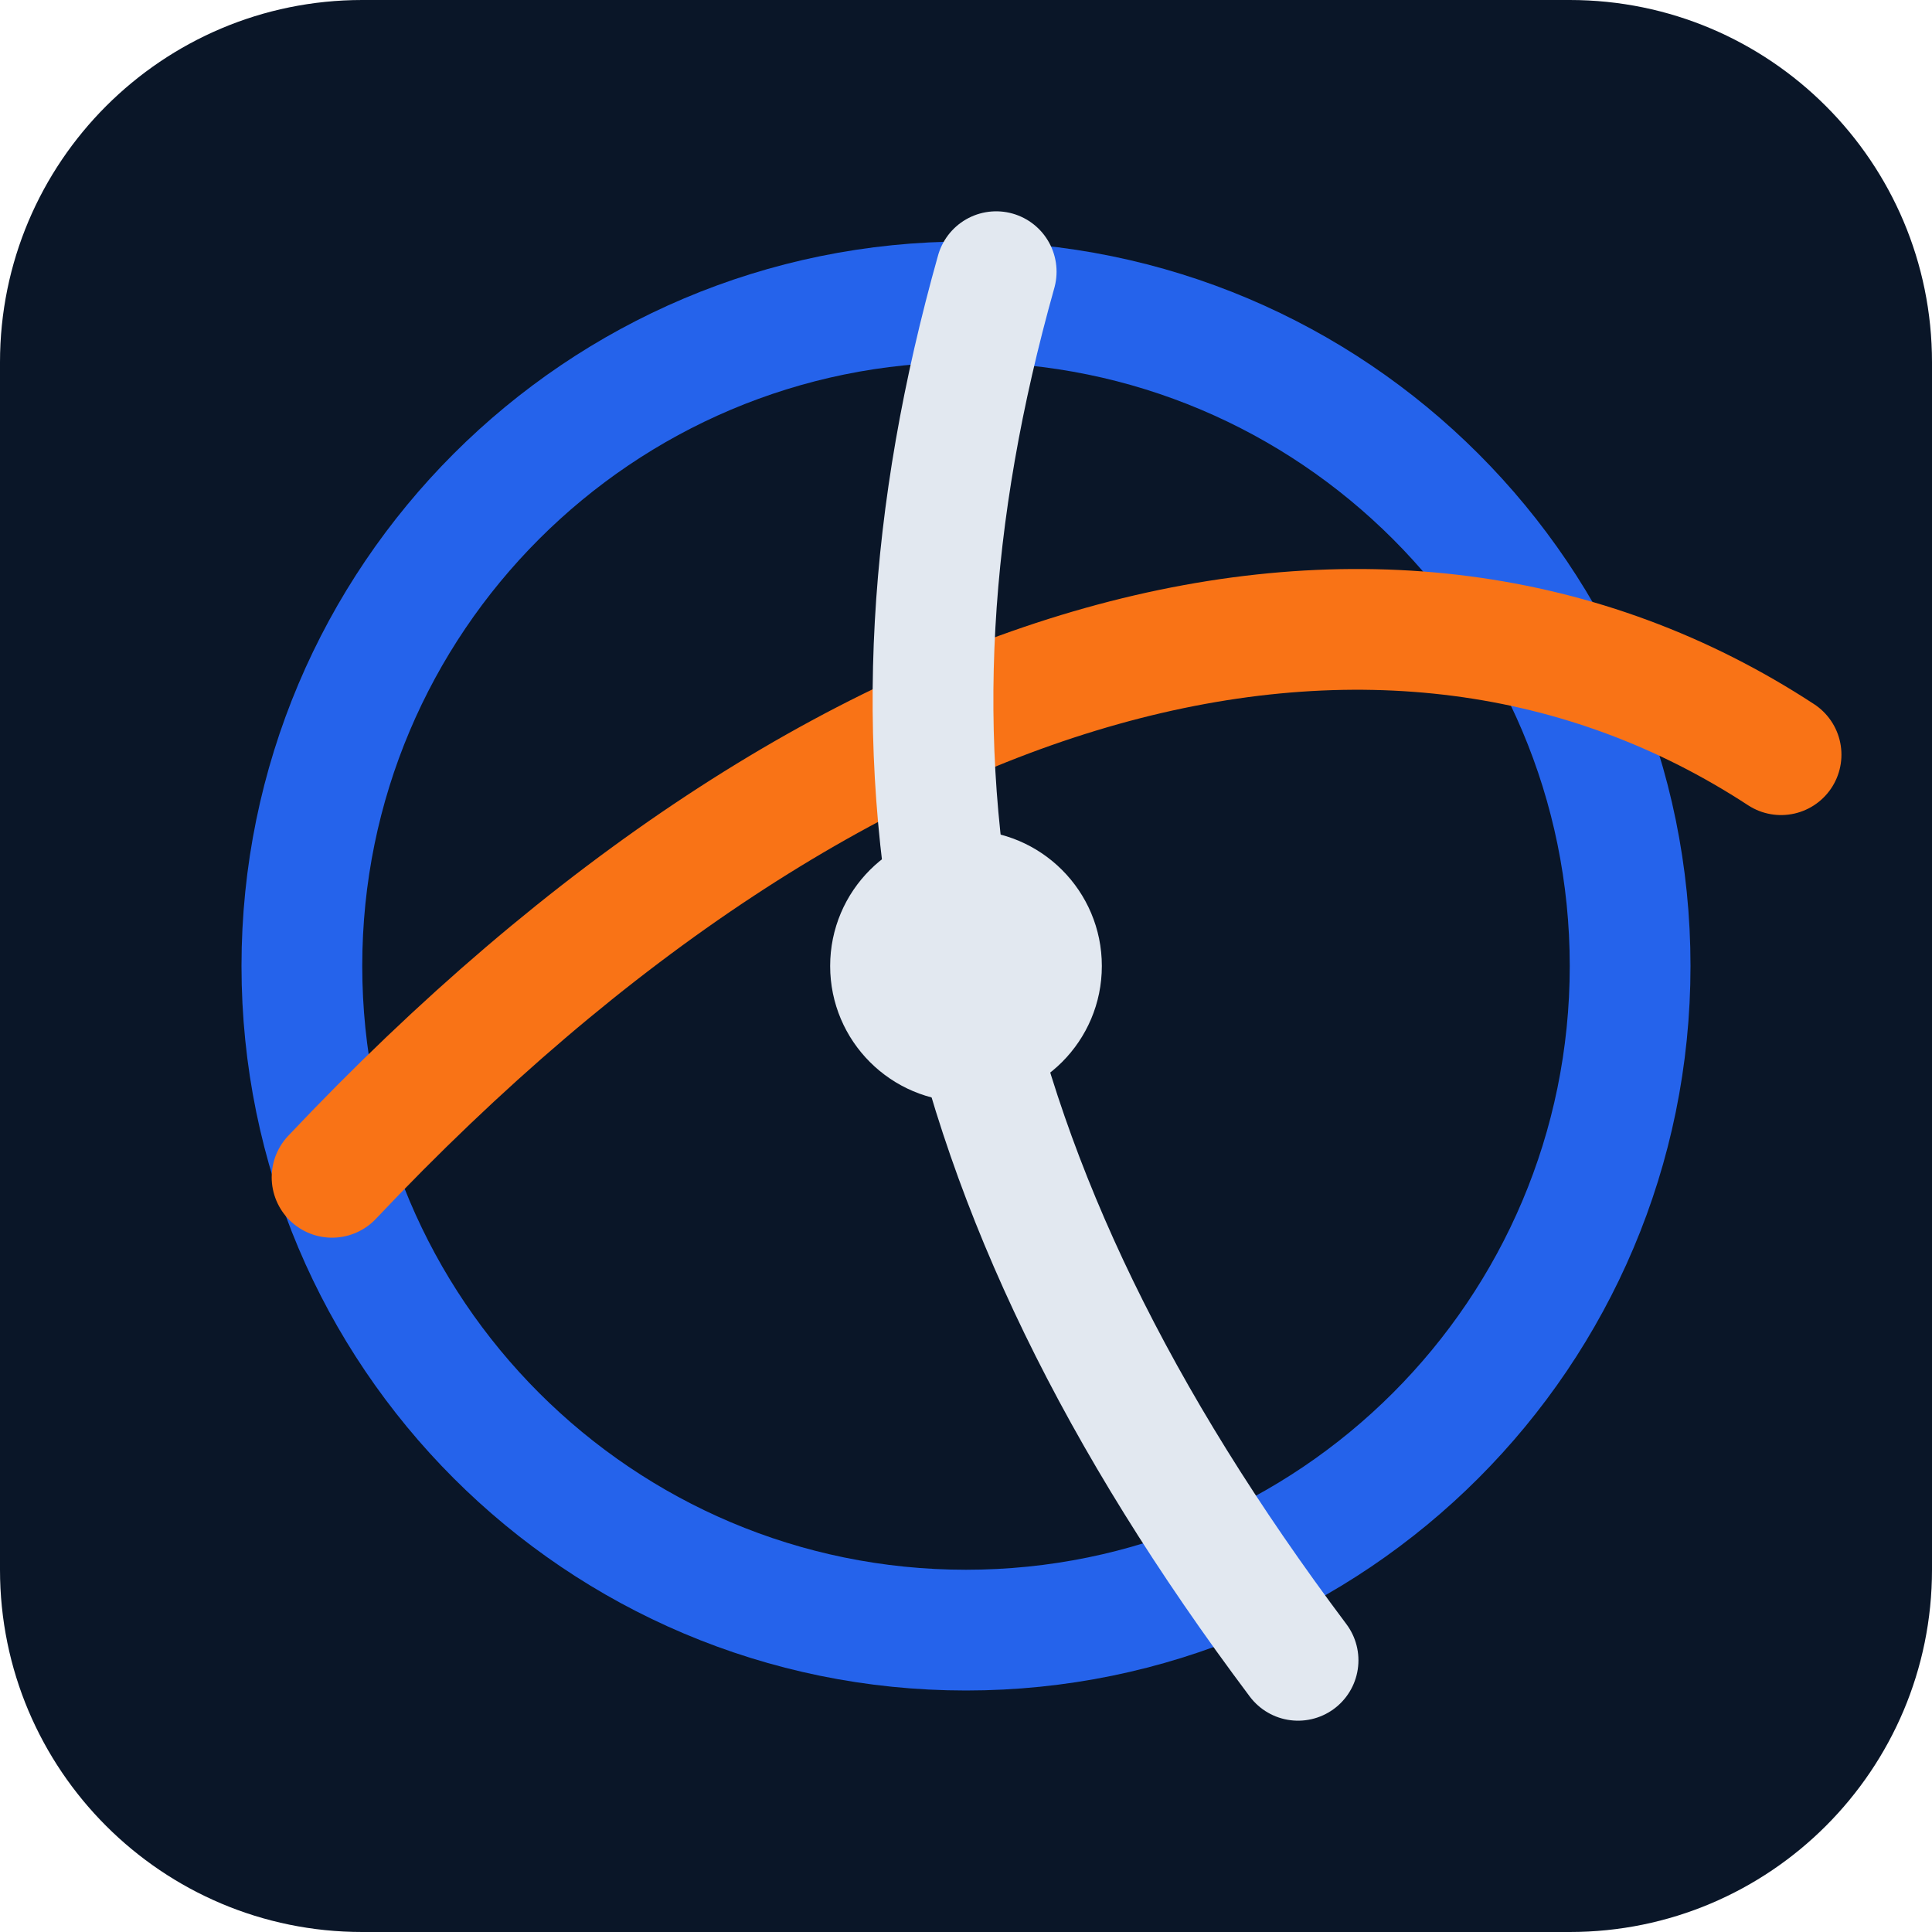
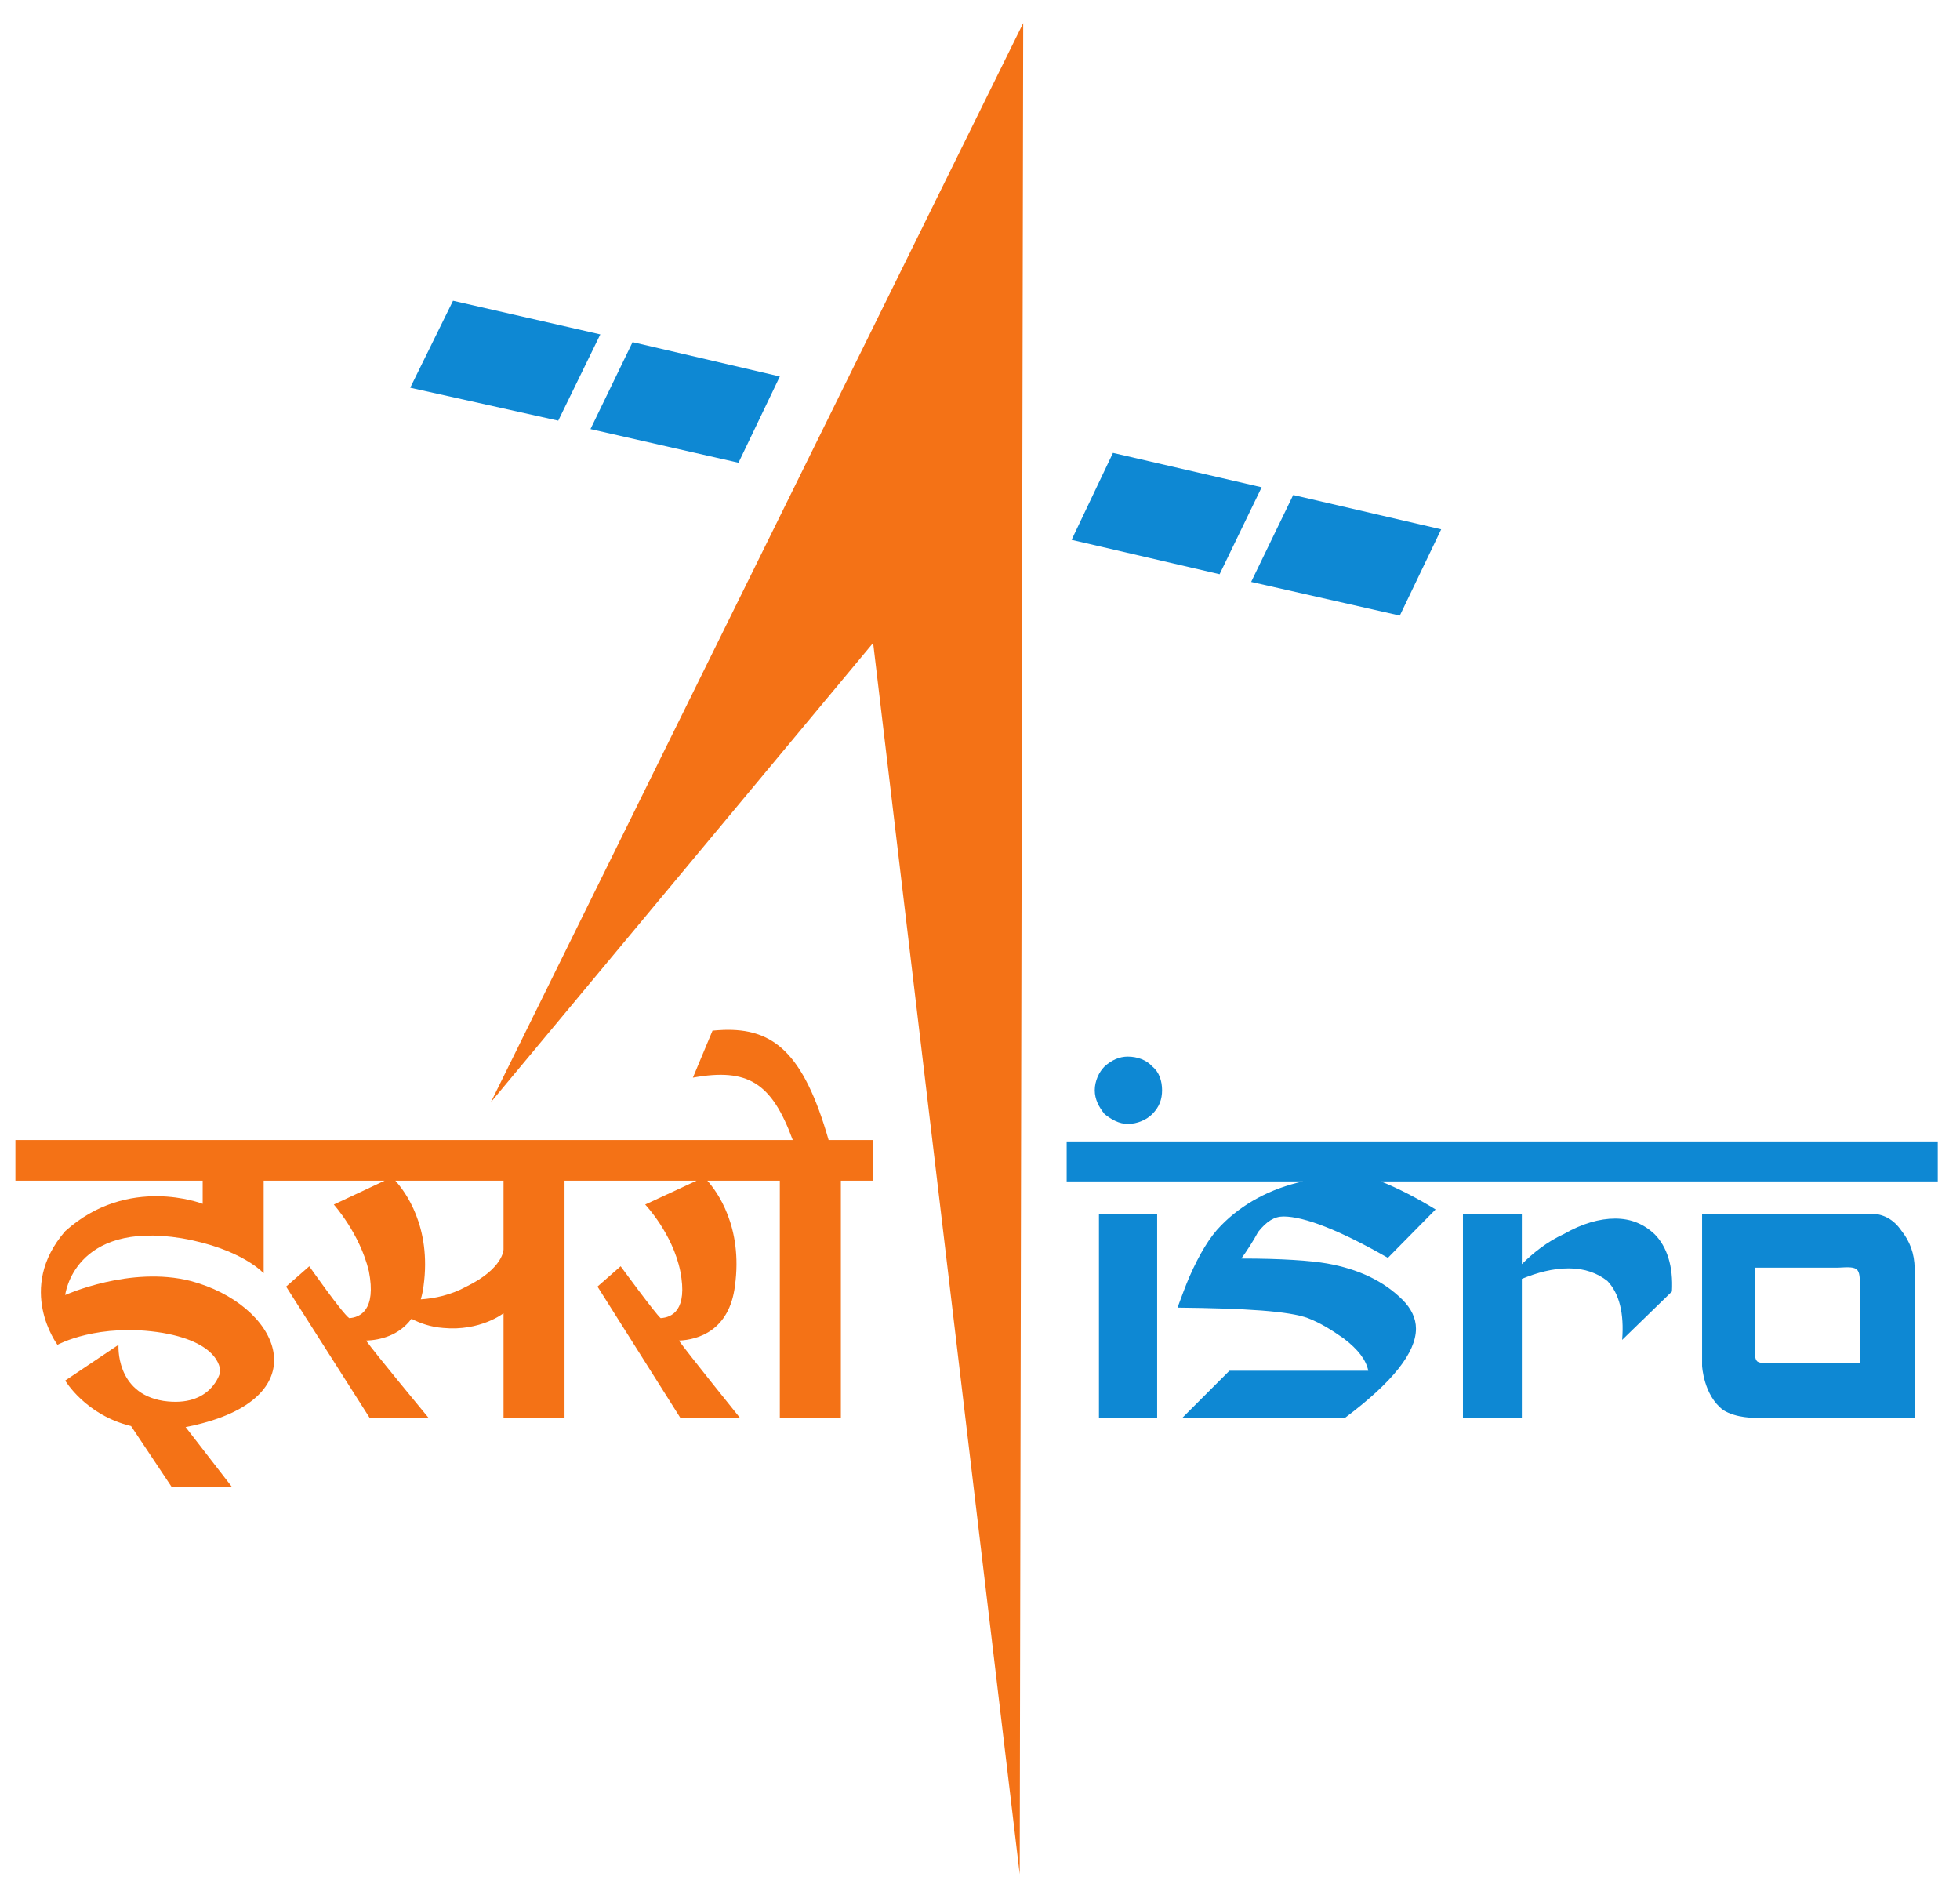
- <svg xmlns="http://www.w3.org/2000/svg" viewBox="0 0 128 128" role="img" aria-label="ISRO logo">
-   <rect width="128" height="128" rx="24" fill="#0a1628" />
-   <circle cx="64" cy="64" r="44" fill="none" stroke="#2563eb" stroke-width="8" />
-   <path d="M22 78c34-36 70-45 96-28" fill="none" stroke="#f97316" stroke-width="8" stroke-linecap="round" />
-   <path d="M66 18c-9 32-4 60 20 92" fill="none" stroke="#e2e8f0" stroke-width="8" stroke-linecap="round" />
-   <circle cx="64" cy="64" r="9" fill="#e2e8f0" />
+ <svg xmlns="http://www.w3.org/2000/svg" xml:space="preserve" height="290" width="300" version="1.1" id="svg2">
+   <defs id="defs6" />
+   <g transform="matrix(0,1.25,1.25,0,-360.371,-167.036)" id="g12">
+     <path id="path76" transform="matrix(0,0.8,0.8,0,133.6288,288.2968)" d="M 69.34,46.031 62.791,59.34 85.445,64.383 91.885,51.182 69.34,46.031 Z m 27.482,6.334 -6.443,13.307 22.656,5.15 6.326,-13.203 -22.539,-5.254 z m 73.529,16.953 -6.332,13.307 22.654,5.26 6.438,-13.307 -22.76,-5.26 z m 27.59,6.443 -6.439,13.303 22.756,5.154 6.332,-13.203 -22.648,-5.254 z" style="fill:#0e88d3;fill-opacity:1;fill-rule:evenodd;stroke:none" />
+     <path id="path84" transform="matrix(0,0.8,0.8,0,133.6288,288.2968)" d="m 172.609,161.719 c -1.289,0 -2.468,0.538 -3.541,1.506 -0.863,0.857 -1.504,2.251 -1.504,3.645 0,1.399 0.641,2.577 1.504,3.65 1.073,0.857 2.252,1.504 3.541,1.504 1.504,0 2.898,-0.647 3.756,-1.504 1.073,-1.073 1.504,-2.251 1.504,-3.65 0,-1.394 -0.431,-2.787 -1.504,-3.645 -0.857,-0.968 -2.252,-1.506 -3.756,-1.506 z m -9.342,12.988 0,6.117 14.602,0 2.682,0 18.895,0 c -4.939,1.073 -9.336,3.434 -12.561,6.758 -1.715,1.72 -3.326,4.403 -4.83,7.838 -0.647,1.499 -1.183,3.004 -1.824,4.719 10.52,0.11 17.069,0.536 19.967,1.609 1.93,0.752 3.651,1.825 5.477,3.113 2.251,1.715 3.433,3.33 3.754,4.939 l -21.254,0 -7.191,7.191 24.906,0 c 7.296,-5.476 10.84,-9.984 10.84,-13.635 0,-1.61 -0.75,-3.108 -2.039,-4.396 -2.898,-2.898 -6.765,-4.725 -11.594,-5.582 -2.467,-0.431 -6.87,-0.752 -13.098,-0.752 0.857,-1.178 1.826,-2.682 2.578,-4.076 1.289,-1.61 2.466,-2.361 3.865,-2.361 3.219,0 8.695,2.145 15.99,6.332 l 7.301,-7.406 c -2.788,-1.715 -5.685,-3.218 -8.373,-4.291 l 10.951,0 37.787,0 36.5,0 0,-6.117 -36.5,0 -37.787,0 -41.76,0 -2.682,0 -14.602,0 z m 4.939,11.051 0,31.234 8.91,0 0,-31.234 -8.91,0 z m 55.713,0 0,31.234 9.016,0 0,-21.252 c 2.362,-0.968 4.723,-1.609 7.195,-1.609 2.467,0 4.403,0.753 5.902,1.932 1.825,1.93 2.577,4.939 2.256,9.016 l 7.621,-7.406 c 0.216,-3.861 -0.751,-6.87 -2.682,-8.801 -1.615,-1.504 -3.545,-2.361 -6.012,-2.361 -2.362,0 -5.045,0.752 -7.838,2.361 -2.577,1.178 -4.723,2.899 -6.443,4.613 l 0,-7.727 -9.016,0 z m 36.604,0 0,23.291 c 0,0 0.216,4.508 3.225,6.76 2.036,1.289 4.934,1.184 4.934,1.184 l 24.369,0 0,-22.861 c 0,-2.257 -0.752,-4.187 -2.041,-5.797 -1.178,-1.715 -2.787,-2.576 -4.723,-2.576 l -25.764,0 z m 21.988,8.211 c 2.33,-0.043 2.166,0.575 2.166,4.238 l 0,10.41 -14.061,0 c 0,0 -1.398,0.111 -1.719,-0.32 -0.426,-0.537 -0.217,-1.179 -0.217,-4.293 l 0,-9.982 12.672,0 c 0.442,-0.026 0.825,-0.046 1.158,-0.053 z" style="fill:#0e88d3;fill-opacity:1;fill-rule:evenodd;stroke:none" />
+     <path id="path96" style="fill:#f47216;fill-opacity:1;fill-rule:evenodd;stroke:none" d="M 268.584,348.406 136.454,413.587 363.112,413.158 212.353,395.211 268.584,348.406" />
+     <path id="path98" transform="matrix(0,0.8,0.8,0,133.6288,288.2968)" d="m 110.666,157.639 c -0.522,0.019 -1.057,0.056 -1.607,0.109 l -3.004,7.191 c 8.471,-1.53 12.088,0.832 15.285,9.551 l -118.98,0 0,6.223 28.662,0 0,3.545 c 0,0 -11.384,-4.508 -21.041,4.182 -7.622,8.8 -1.184,17.391 -1.184,17.391 0,0 6.229,-3.436 16.102,-1.826 9.231,1.61 8.805,6.008 8.805,6.008 0,0 -1.289,5.475 -8.695,4.402 -7.406,-1.183 -6.869,-8.584 -6.869,-8.584 l -8.158,5.471 c 0,0 3.1,5.276 10.08,6.963 l 6.236,9.354 9.232,0 -7.121,-9.201 c 0.806,-0.143 1.638,-0.327 2.502,-0.566 17.926,-4.723 11.593,-18.247 -1.715,-21.787 -9.237,-2.362 -19.215,2.145 -19.215,2.145 0,0 1.284,-11.377 17.816,-8.689 9.231,1.604 12.561,5.365 12.561,5.365 l 0,-14.17 18.504,0 -7.768,3.65 c 0,0 3.971,4.402 5.365,10.193 1.183,6.012 -1.394,7.086 -3.004,7.191 -1.073,-0.747 -6.117,-7.938 -6.117,-7.938 l -3.545,3.109 12.775,20.072 9.016,0 c 0,0 -8.264,-9.983 -9.553,-11.809 2.117,-0.072 5.033,-0.748 6.949,-3.338 1.338,0.697 2.963,1.265 4.859,1.406 C 73.526,203.788 77.072,201 77.072,201 l 0,15.992 9.336,0 0,-36.279 20.205,0 -7.859,3.65 c 0,0 4.186,4.402 5.369,10.193 1.178,6.012 -1.288,7.086 -3.008,7.191 -0.857,-0.747 -6.117,-7.938 -6.117,-7.938 l -3.545,3.109 12.67,20.072 9.121,0 c 0,0 -8.047,-9.983 -9.336,-11.809 2.898,-0.105 7.727,-1.5 8.584,-8.369 1.252,-9.113 -2.816,-14.525 -4.227,-16.102 l 11.096,0 0,36.273 9.342,0 0,-36.273 4.939,0 0,-6.223 -6.814,0 c -3.857,-13.496 -8.568,-17.126 -16.162,-16.852 z m -50.156,23.074 16.562,0 0,10.52 c 0,0 -1.19e-4,2.9 -5.691,5.688 -2.401,1.307 -4.863,1.812 -6.975,1.953 0.183,-0.628 0.332,-1.304 0.426,-2.059 1.252,-9.113 -2.887,-14.525 -4.322,-16.102 z" style="fill:#f47216;fill-opacity:1;fill-rule:evenodd;stroke:none" />
+   </g>
</svg>
